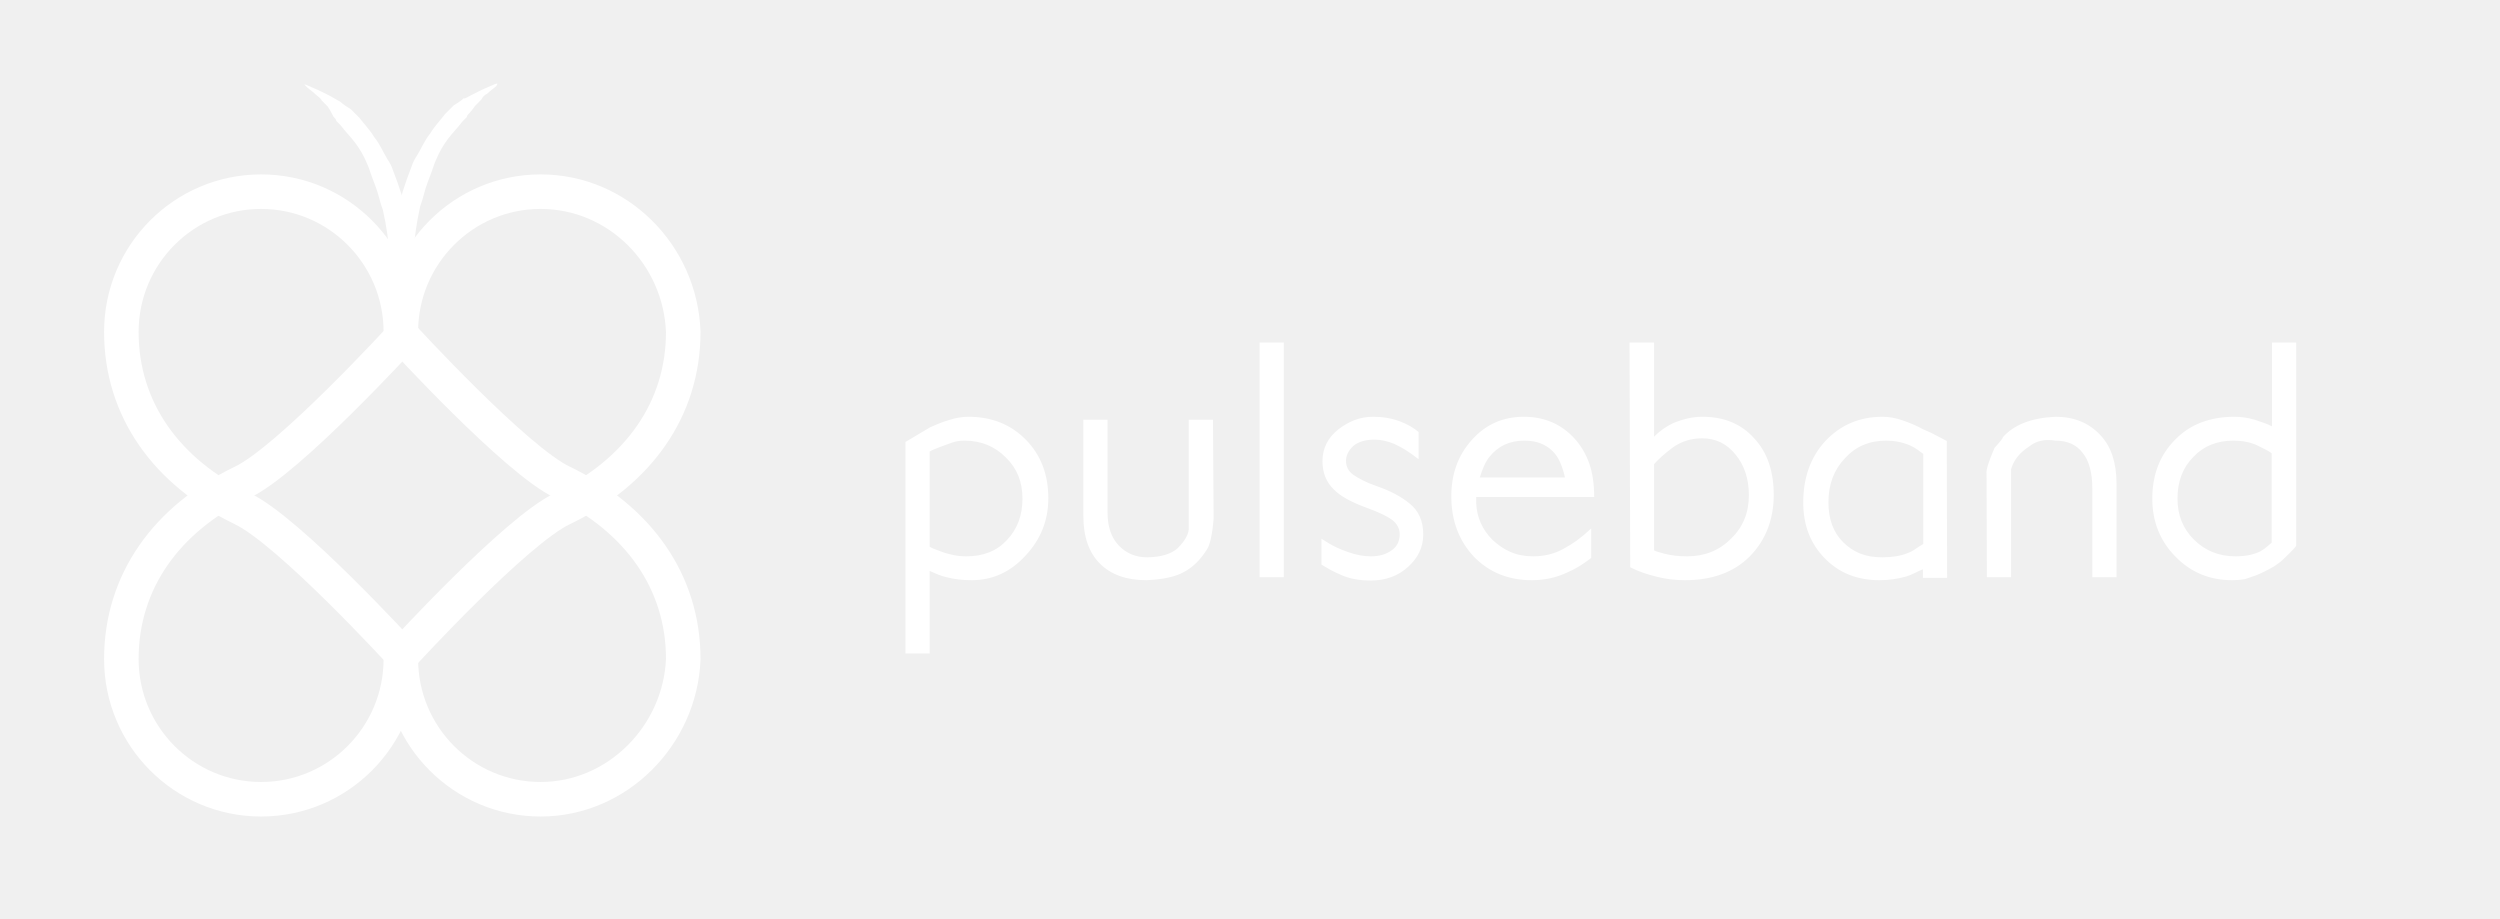
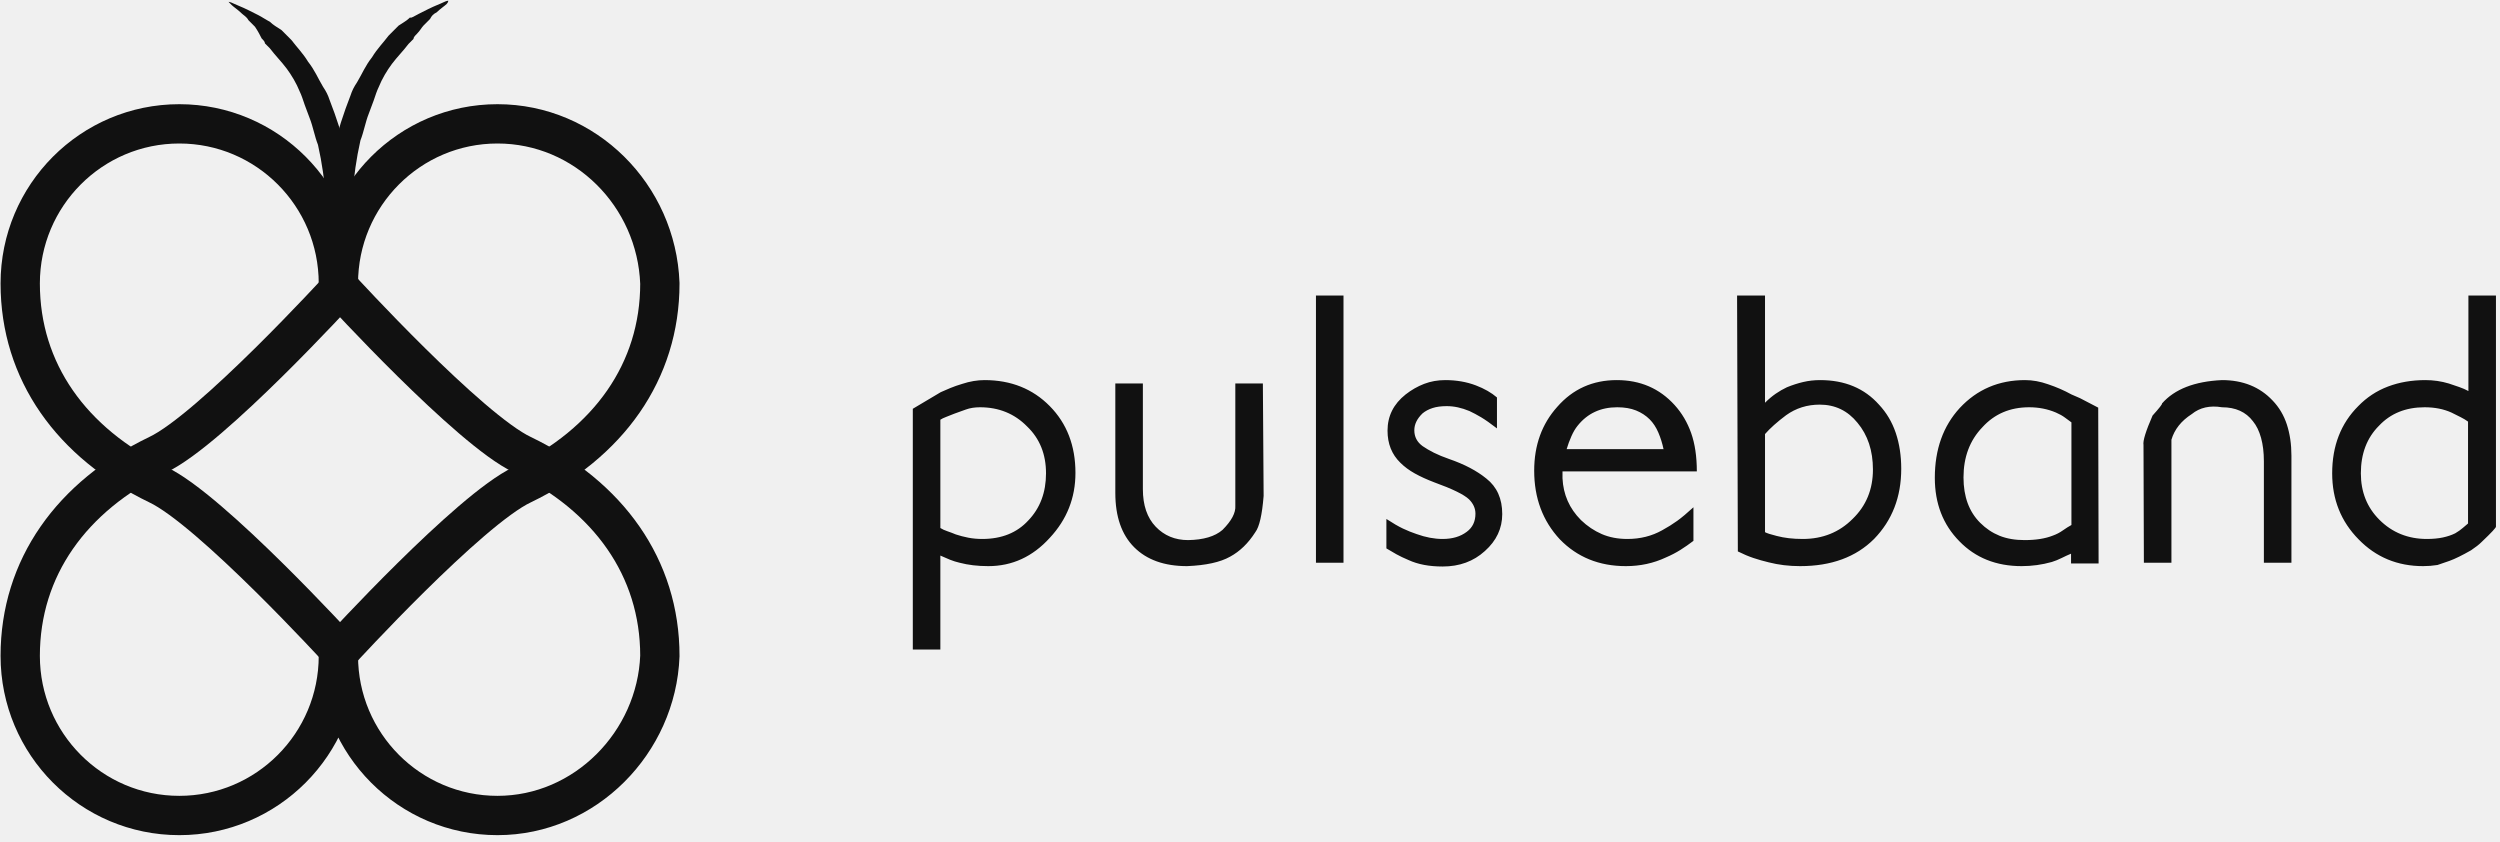
- <svg xmlns="http://www.w3.org/2000/svg" width="362px" height="133px" viewBox="0 0 362 133" version="1.1">
+ <svg xmlns="http://www.w3.org/2000/svg" width="318px" height="107px" viewBox="0 0 318 107" version="1.1">
  <defs />
-   <g id="Elements" stroke="none" stroke-width="1" fill="none" fill-rule="evenodd">
-     <g id="Group-Copy-2" transform="translate(16.79227, 11.95624)">
-       <path d="M42.16,36.509 C42.16,36.509 41.738,35.874 41.317,34.817 C41.106,34.394 40.684,33.759 40.474,32.913 C40.263,32.49 40.263,32.279 40.052,31.856 L40.052,31.221 L40.052,30.587 C39.841,26.992 40.052,22.339 41.106,17.475 C41.317,16.206 41.738,15.148 42.16,13.88 C42.371,13.245 42.581,12.822 42.792,12.188 C43.003,11.553 43.214,11.13 43.635,10.496 C44.268,9.438 44.689,8.381 45.533,7.323 C46.165,6.266 47.008,5.42 47.64,4.574 C47.851,4.363 48.062,4.151 48.273,3.94 C48.484,3.728 48.694,3.517 48.905,3.305 C49.538,2.882 49.959,2.671 50.381,2.248 C50.381,2.459 51.013,2.036 51.435,1.825 C51.856,1.613 52.278,1.402 52.699,1.19 C53.543,0.767 54.175,0.556 54.596,0.344 C55.018,0.133 55.229,0.133 55.229,0.133 C55.229,0.133 55.229,0.344 55.018,0.556 C54.807,0.767 54.175,1.19 53.753,1.613 C53.332,1.825 53.121,2.036 52.91,2.459 C52.699,2.671 52.278,3.094 52.067,3.305 C51.856,3.517 51.645,3.94 51.224,4.363 C51.013,4.574 50.802,4.786 50.802,4.997 C50.591,5.209 50.381,5.42 50.17,5.632 C49.538,6.478 48.694,7.323 48.062,8.169 C47.43,9.015 46.797,10.073 46.376,11.13 C46.165,11.553 45.954,12.188 45.743,12.822 C45.533,13.457 45.322,13.88 45.111,14.514 C44.689,15.571 44.479,16.84 44.057,17.898 C43.003,22.551 42.792,27.203 43.003,30.799 L43.003,31.433 L43.003,32.067 C43.003,32.49 42.792,32.913 42.792,33.125 C42.581,33.759 42.581,34.394 42.371,35.028 C42.371,35.874 42.16,36.509 42.16,36.509 L42.16,36.509 Z" id="Shape" fill="#FFFFFF" />
-       <path d="M40.762,37.075 C40.762,37.075 41.184,36.44 41.605,35.383 C41.816,34.96 42.238,34.326 42.448,33.48 C42.659,33.057 42.659,32.845 42.87,32.422 L42.87,31.788 L42.87,31.153 C43.081,27.558 42.87,22.905 41.816,18.041 C41.605,16.772 41.184,15.715 40.762,14.446 C40.551,13.811 40.341,13.388 40.13,12.754 C39.919,12.119 39.708,11.696 39.287,11.062 C38.654,10.005 38.233,8.947 37.39,7.89 C36.757,6.832 35.914,5.986 35.282,5.14 C35.071,4.929 34.86,4.717 34.649,4.506 C34.438,4.294 34.228,4.083 34.017,3.871 C33.385,3.449 32.963,3.237 32.541,2.814 C32.12,2.603 31.487,2.18 31.066,1.968 C30.644,1.757 30.223,1.545 29.801,1.334 C28.958,0.911 28.326,0.699 27.904,0.488 C27.482,0.276 27.272,0.276 27.272,0.276 C27.272,0.276 27.482,0.488 27.693,0.699 C27.904,0.911 28.536,1.334 28.958,1.757 C29.169,1.968 29.59,2.18 29.801,2.603 C30.012,2.814 30.433,3.237 30.644,3.449 C31.066,4.083 31.277,4.506 31.487,4.929 C31.698,5.14 31.909,5.352 31.909,5.563 C32.12,5.775 32.331,5.986 32.541,6.198 C33.174,7.044 34.017,7.89 34.649,8.736 C35.282,9.582 35.914,10.639 36.336,11.696 C36.546,12.119 36.757,12.754 36.968,13.388 C37.179,14.023 37.39,14.446 37.6,15.08 C38.022,16.138 38.233,17.407 38.654,18.464 C39.708,23.117 39.919,27.77 39.708,31.365 L39.708,31.999 L39.708,32.634 C39.708,33.057 39.919,33.48 39.919,33.691 C40.13,34.326 40.13,34.96 40.341,35.595 C40.551,36.44 40.762,37.075 40.762,37.075 L40.762,37.075 Z" id="Shape" fill="#FFFFFF" />
-       <path d="M61.486,103.775 C50.314,103.775 41.25,94.681 41.25,83.473 C41.25,94.681 32.186,103.775 21.014,103.775 C9.843,103.775 0.779,94.681 0.779,83.473 C0.779,72.264 7.313,63.17 18.274,57.883 C25.019,54.71 41.461,36.734 41.461,36.734 C41.461,36.734 57.903,54.71 64.648,57.883 C75.609,63.17 82.143,72.264 82.143,83.473 C81.722,94.47 72.658,103.775 61.486,103.775 L61.486,103.775 Z" id="Shape" stroke="#FFFFFF" stroke-width="5" />
-       <path d="M61.486,15.797 C50.314,15.797 41.25,24.891 41.25,36.1 C41.25,24.891 32.186,15.797 21.014,15.797 C9.843,15.797 0.779,24.891 0.779,36.1 C0.779,47.308 7.313,56.402 18.274,61.689 C25.019,64.862 41.461,82.838 41.461,82.838 C41.461,82.838 57.903,64.862 64.648,61.689 C75.609,56.402 82.143,47.308 82.143,36.1 C81.722,24.891 72.658,15.797 61.486,15.797 L61.486,15.797 Z" id="Shape" stroke="#FFFFFF" stroke-width="5" />
-       <path d="M135.005,60.2 C135.005,63.368 133.917,66.12 131.741,68.456 C129.565,70.856 126.957,72.056 123.917,72.056 C122.573,72.056 121.357,71.912 120.269,71.624 C119.853,71.528 119.445,71.4 119.045,71.24 C118.645,71.08 118.237,70.904 117.821,70.712 L117.821,82.664 L114.317,82.664 L114.317,52.04 L117.869,49.928 C118.221,49.768 118.629,49.592 119.093,49.4 C119.557,49.208 120.061,49.032 120.605,48.872 C121.085,48.712 121.565,48.592 122.045,48.512 C122.525,48.432 122.989,48.392 123.437,48.392 C126.797,48.392 129.565,49.496 131.741,51.704 C133.917,53.912 135.005,56.744 135.005,60.2 L135.005,60.2 Z M131.261,60.248 C131.261,57.816 130.461,55.832 128.861,54.296 C127.261,52.664 125.261,51.848 122.861,51.848 C122.189,51.848 121.589,51.944 121.061,52.136 C120.533,52.328 120.045,52.504 119.597,52.664 C119.213,52.824 118.869,52.96 118.565,53.072 C118.261,53.184 118.013,53.304 117.821,53.432 L117.821,67.208 C118.077,67.368 118.373,67.504 118.709,67.616 C119.045,67.728 119.405,67.864 119.789,68.024 C120.269,68.184 120.789,68.32 121.349,68.432 C121.909,68.544 122.509,68.6 123.149,68.6 C125.613,68.6 127.565,67.816 129.005,66.248 C130.509,64.68 131.261,62.68 131.261,60.248 L131.261,60.248 Z M158.941,63.128 C158.749,65.528 158.397,67.064 157.885,67.736 C156.989,69.144 155.917,70.184 154.669,70.856 C153.421,71.56 151.597,71.96 149.197,72.056 C146.317,72.056 144.077,71.256 142.477,69.656 C140.877,68.056 140.077,65.752 140.077,62.744 L140.077,48.824 L143.581,48.824 L143.581,62.264 C143.581,64.312 144.125,65.904 145.213,67.04 C146.301,68.176 147.677,68.744 149.341,68.744 C151.293,68.712 152.749,68.28 153.709,67.448 C154.861,66.296 155.405,65.272 155.341,64.376 L155.341,48.824 L158.845,48.824 L158.941,63.128 Z M165.597,71.624 L165.597,37.64 L169.101,37.64 L169.101,71.624 L165.597,71.624 Z M189.293,65.432 C189.293,67.256 188.557,68.824 187.085,70.136 C185.645,71.448 183.853,72.104 181.709,72.104 C180.013,72.104 178.573,71.832 177.389,71.288 C176.781,71.032 176.261,70.784 175.829,70.544 C175.397,70.304 174.973,70.056 174.557,69.8 L174.557,66.056 C175.389,66.6 176.093,67.008 176.669,67.28 C177.245,67.552 177.821,67.784 178.397,67.976 C179.549,68.392 180.653,68.6 181.709,68.6 C182.957,68.6 183.981,68.296 184.781,67.688 C185.517,67.144 185.885,66.376 185.885,65.384 C185.885,64.712 185.613,64.104 185.069,63.56 C184.429,62.952 182.957,62.232 180.653,61.4 C179.725,61.048 178.901,60.672 178.181,60.272 C177.461,59.872 176.845,59.416 176.333,58.904 C175.245,57.848 174.701,56.488 174.701,54.824 C174.701,52.968 175.469,51.432 177.005,50.216 C177.741,49.64 178.525,49.192 179.357,48.872 C180.189,48.552 181.085,48.392 182.045,48.392 C183.453,48.392 184.749,48.616 185.933,49.064 C187.021,49.48 187.917,49.992 188.621,50.6 L188.621,54.536 C187.789,53.896 187.117,53.424 186.605,53.12 C186.093,52.816 185.597,52.552 185.117,52.328 C184.125,51.912 183.165,51.704 182.237,51.704 C181.533,51.704 180.933,51.784 180.437,51.944 C179.941,52.104 179.517,52.328 179.165,52.616 C178.461,53.288 178.109,54.008 178.109,54.776 C178.109,55.608 178.461,56.28 179.165,56.792 C179.581,57.08 180.061,57.36 180.605,57.632 C181.149,57.904 181.789,58.168 182.525,58.424 C184.477,59.096 186.061,59.928 187.277,60.92 C188.621,61.976 189.293,63.48 189.293,65.432 L189.293,65.432 Z M196.957,60.008 L196.957,60.872 C197.053,62.952 197.837,64.728 199.309,66.2 C200.109,66.968 200.989,67.56 201.949,67.976 C202.909,68.392 203.997,68.6 205.213,68.6 C206.845,68.6 208.317,68.232 209.629,67.496 C210.333,67.112 210.973,66.712 211.549,66.296 C212.125,65.88 212.813,65.304 213.613,64.568 L213.613,68.84 C213.069,69.256 212.517,69.64 211.957,69.992 C211.397,70.344 210.781,70.664 210.109,70.952 C208.541,71.688 206.845,72.056 205.021,72.056 C201.629,72.056 198.829,70.92 196.621,68.648 C194.445,66.312 193.357,63.4 193.357,59.912 C193.357,56.68 194.333,53.976 196.285,51.8 C198.269,49.528 200.797,48.392 203.869,48.392 C206.845,48.392 209.293,49.448 211.213,51.56 C212.141,52.584 212.845,53.776 213.325,55.136 C213.805,56.496 214.045,58.12 214.045,60.008 L196.957,60.008 Z M209.821,57.224 C209.661,56.456 209.437,55.736 209.149,55.064 C208.861,54.392 208.493,53.832 208.045,53.384 C207.565,52.904 206.989,52.528 206.317,52.256 C205.645,51.984 204.845,51.848 203.917,51.848 C201.805,51.848 200.125,52.632 198.877,54.2 C198.589,54.552 198.325,55 198.085,55.544 C197.845,56.088 197.645,56.632 197.485,57.176 L209.821,57.176 L209.821,57.224 Z M240.045,59.672 C240.045,63.256 238.893,66.232 236.589,68.6 C234.285,70.904 231.149,72.056 227.181,72.056 C225.773,72.056 224.445,71.896 223.197,71.576 C222.525,71.416 221.877,71.232 221.253,71.024 C220.629,70.816 219.965,70.536 219.261,70.184 L219.165,37.64 L222.717,37.64 L222.717,51.272 C223.165,50.824 223.621,50.44 224.085,50.12 C224.549,49.8 225.021,49.528 225.501,49.304 C226.205,49.016 226.901,48.792 227.589,48.632 C228.277,48.472 228.989,48.392 229.725,48.392 C232.861,48.392 235.357,49.432 237.213,51.512 C238.173,52.536 238.885,53.736 239.349,55.112 C239.813,56.488 240.045,58.008 240.045,59.672 L240.045,59.672 Z M236.445,59.768 C236.445,57.368 235.789,55.384 234.477,53.816 C233.229,52.28 231.629,51.512 229.677,51.512 C228.077,51.512 226.653,51.96 225.405,52.856 C224.253,53.72 223.357,54.52 222.717,55.256 L222.717,67.736 C222.941,67.864 223.437,68.024 224.205,68.216 C225.165,68.472 226.269,68.6 227.517,68.6 C230.045,68.6 232.157,67.752 233.853,66.056 C235.581,64.392 236.445,62.296 236.445,59.768 L236.445,59.768 Z M261.645,71.72 L261.645,70.472 C261.261,70.632 260.861,70.816 260.445,71.024 C260.029,71.232 259.613,71.4 259.197,71.528 C257.949,71.88 256.669,72.056 255.357,72.056 C252.125,72.056 249.485,71 247.437,68.888 C245.357,66.776 244.317,64.088 244.317,60.824 C244.317,57.208 245.373,54.248 247.485,51.944 C249.693,49.576 252.461,48.392 255.789,48.392 C256.749,48.392 257.725,48.568 258.717,48.92 C259.773,49.272 260.765,49.704 261.693,50.216 L262.797,50.696 L265.101,51.896 L265.149,71.72 L261.645,71.72 Z M261.693,53.768 C261.469,53.608 261.197,53.408 260.877,53.168 C260.557,52.928 260.173,52.712 259.725,52.52 C258.669,52.072 257.533,51.848 256.317,51.848 C253.885,51.848 251.901,52.696 250.365,54.392 C248.765,56.056 247.965,58.184 247.965,60.776 C247.965,63.208 248.669,65.128 250.077,66.536 C250.813,67.272 251.637,67.824 252.549,68.192 C253.461,68.56 254.525,68.744 255.741,68.744 C257.181,68.744 258.381,68.552 259.341,68.168 C259.789,68.008 260.205,67.792 260.589,67.52 C260.973,67.248 261.341,67.016 261.693,66.824 L261.693,53.768 Z M286.173,71.624 L286.173,58.712 C286.173,57.592 286.053,56.6 285.813,55.736 C285.573,54.872 285.229,54.168 284.781,53.624 C283.885,52.44 282.573,51.848 280.845,51.848 C279.309,51.592 278.029,51.88 277.005,52.712 C275.661,53.576 274.797,54.664 274.413,55.976 L274.413,71.624 L270.909,71.624 L270.861,56.648 C270.765,56.136 271.149,54.888 272.013,52.904 C272.877,51.944 273.277,51.432 273.213,51.368 C274.813,49.544 277.357,48.552 280.845,48.392 C283.501,48.392 285.645,49.256 287.277,50.984 C288.109,51.848 288.717,52.872 289.101,54.056 C289.485,55.24 289.677,56.552 289.677,57.992 L289.677,71.624 L286.173,71.624 Z M315.693,67.016 C315.757,67.112 315.149,67.768 313.869,68.984 C313.549,69.304 313.101,69.656 312.525,70.04 C311.405,70.68 310.493,71.128 309.789,71.384 C309.533,71.48 309.021,71.656 308.253,71.912 C307.645,72.008 307.037,72.056 306.429,72.056 C303.165,72.056 300.429,70.92 298.221,68.648 C295.981,66.376 294.861,63.576 294.861,60.248 C294.861,56.76 295.965,53.912 298.173,51.704 C299.261,50.584 300.525,49.752 301.965,49.208 C303.405,48.664 304.989,48.392 306.717,48.392 C307.741,48.392 308.733,48.536 309.693,48.824 C310.173,48.984 310.621,49.136 311.037,49.28 C311.453,49.424 311.837,49.592 312.189,49.784 L312.189,37.64 L315.693,37.64 L315.693,67.016 Z M312.141,53.672 C311.885,53.48 311.581,53.296 311.229,53.12 C310.877,52.944 310.477,52.744 310.029,52.52 C309.037,52.072 307.901,51.848 306.621,51.848 C304.221,51.848 302.285,52.632 300.813,54.2 C299.277,55.736 298.509,57.752 298.509,60.248 C298.509,62.616 299.293,64.584 300.861,66.152 C302.493,67.784 304.509,68.6 306.909,68.6 C307.677,68.6 308.357,68.536 308.949,68.408 C309.541,68.28 310.061,68.104 310.509,67.88 C310.893,67.656 311.221,67.424 311.493,67.184 C311.765,66.944 311.981,66.76 312.141,66.632 L312.141,53.672 Z" id="pulseband-copy" fill="#FFFFFF" />
+   <g id="Page-1" stroke="none" stroke-width="1" fill="none" fill-rule="evenodd">
+     <g id="pulseband-logo" transform="translate(1, -1)">
+       <g id="Elements">
+         <g id="Group-Copy-2" transform="translate(0.792265, 0.956245)">
+           <path d="M42.16,36.509 C42.16,36.509 41.738,35.874 41.317,34.817 C41.106,34.394 40.684,33.759 40.474,32.913 C40.263,32.49 40.263,32.279 40.052,31.856 L40.052,31.221 L40.052,30.587 C39.841,26.992 40.052,22.339 41.106,17.475 C41.317,16.206 41.738,15.148 42.16,13.88 C42.371,13.245 42.581,12.822 42.792,12.188 C43.003,11.553 43.214,11.13 43.635,10.496 C44.268,9.438 44.689,8.381 45.533,7.323 C46.165,6.266 47.008,5.42 47.64,4.574 C47.851,4.363 48.062,4.151 48.273,3.94 C48.484,3.728 48.694,3.517 48.905,3.305 C49.538,2.882 49.959,2.671 50.381,2.248 C50.381,2.459 51.013,2.036 51.435,1.825 C51.856,1.613 52.278,1.402 52.699,1.19 C53.543,0.767 54.175,0.556 54.596,0.344 C55.018,0.133 55.229,0.133 55.229,0.133 C55.229,0.133 55.229,0.344 55.018,0.556 C54.807,0.767 54.175,1.19 53.753,1.613 C53.332,1.825 53.121,2.036 52.91,2.459 C52.699,2.671 52.278,3.094 52.067,3.305 C51.856,3.517 51.645,3.94 51.224,4.363 C51.013,4.574 50.802,4.786 50.802,4.997 C50.591,5.209 50.381,5.42 50.17,5.632 C49.538,6.478 48.694,7.323 48.062,8.169 C47.43,9.015 46.797,10.073 46.376,11.13 C46.165,11.553 45.954,12.188 45.743,12.822 C45.533,13.457 45.322,13.88 45.111,14.514 C44.689,15.571 44.479,16.84 44.057,17.898 C43.003,22.551 42.792,27.203 43.003,30.799 L43.003,31.433 L43.003,32.067 C43.003,32.49 42.792,32.913 42.792,33.125 C42.581,33.759 42.581,34.394 42.371,35.028 C42.371,35.874 42.16,36.509 42.16,36.509 L42.16,36.509 L42.16,36.509 Z" id="Shape" fill="#111111" />
+           <path d="M40.762,37.075 C40.762,37.075 41.184,36.44 41.605,35.383 C41.816,34.96 42.238,34.326 42.448,33.48 C42.659,33.057 42.659,32.845 42.87,32.422 L42.87,31.788 L42.87,31.153 C43.081,27.558 42.87,22.905 41.816,18.041 C41.605,16.772 41.184,15.715 40.762,14.446 C40.551,13.811 40.341,13.388 40.13,12.754 C39.919,12.119 39.708,11.696 39.287,11.062 C38.654,10.005 38.233,8.947 37.39,7.89 C36.757,6.832 35.914,5.986 35.282,5.14 C35.071,4.929 34.86,4.717 34.649,4.506 C34.438,4.294 34.228,4.083 34.017,3.871 C33.385,3.449 32.963,3.237 32.541,2.814 C32.12,2.603 31.487,2.18 31.066,1.968 C30.644,1.757 30.223,1.545 29.801,1.334 C28.958,0.911 28.326,0.699 27.904,0.488 C27.482,0.276 27.272,0.276 27.272,0.276 C27.272,0.276 27.482,0.488 27.693,0.699 C27.904,0.911 28.536,1.334 28.958,1.757 C29.169,1.968 29.59,2.18 29.801,2.603 C30.012,2.814 30.433,3.237 30.644,3.449 C31.066,4.083 31.277,4.506 31.487,4.929 C31.698,5.14 31.909,5.352 31.909,5.563 C32.12,5.775 32.331,5.986 32.541,6.198 C33.174,7.044 34.017,7.89 34.649,8.736 C35.282,9.582 35.914,10.639 36.336,11.696 C36.546,12.119 36.757,12.754 36.968,13.388 C37.179,14.023 37.39,14.446 37.6,15.08 C38.022,16.138 38.233,17.407 38.654,18.464 C39.708,23.117 39.919,27.77 39.708,31.365 L39.708,31.999 L39.708,32.634 C39.708,33.057 39.919,33.48 39.919,33.691 C40.13,34.326 40.13,34.96 40.341,35.595 C40.551,36.44 40.762,37.075 40.762,37.075 L40.762,37.075 L40.762,37.075 Z" id="Shape" fill="#111111" />
+           <path d="M61.486,103.775 C50.314,103.775 41.25,94.681 41.25,83.473 C41.25,94.681 32.186,103.775 21.014,103.775 C9.843,103.775 0.779,94.681 0.779,83.473 C0.779,72.264 7.313,63.17 18.274,57.883 C25.019,54.71 41.461,36.734 41.461,36.734 C41.461,36.734 57.903,54.71 64.648,57.883 C75.609,63.17 82.143,72.264 82.143,83.473 C81.722,94.47 72.658,103.775 61.486,103.775 L61.486,103.775 L61.486,103.775 Z" id="Shape" stroke="#111111" stroke-width="5" />
+           <path d="M61.486,15.797 C50.314,15.797 41.25,24.891 41.25,36.1 C41.25,24.891 32.186,15.797 21.014,15.797 C9.843,15.797 0.779,24.891 0.779,36.1 C0.779,47.308 7.313,56.402 18.274,61.689 C25.019,64.862 41.461,82.838 41.461,82.838 C41.461,82.838 57.903,64.862 64.648,61.689 C75.609,56.402 82.143,47.308 82.143,36.1 C81.722,24.891 72.658,15.797 61.486,15.797 L61.486,15.797 L61.486,15.797 Z" id="Shape" stroke="#111111" stroke-width="5" />
+           <path d="M135.005,60.2 C135.005,63.368 133.917,66.12 131.741,68.456 C129.565,70.856 126.957,72.056 123.917,72.056 C122.573,72.056 121.357,71.912 120.269,71.624 C119.853,71.528 119.445,71.4 119.045,71.24 C118.645,71.08 118.237,70.904 117.821,70.712 L117.821,82.664 L114.317,82.664 L114.317,52.04 L117.869,49.928 C118.221,49.768 118.629,49.592 119.093,49.4 C119.557,49.208 120.061,49.032 120.605,48.872 C121.085,48.712 121.565,48.592 122.045,48.512 C122.525,48.432 122.989,48.392 123.437,48.392 C126.797,48.392 129.565,49.496 131.741,51.704 C133.917,53.912 135.005,56.744 135.005,60.2 L135.005,60.2 L135.005,60.2 Z M131.261,60.248 C131.261,57.816 130.461,55.832 128.861,54.296 C127.261,52.664 125.261,51.848 122.861,51.848 C122.189,51.848 121.589,51.944 121.061,52.136 C120.533,52.328 120.045,52.504 119.597,52.664 C119.213,52.824 118.869,52.96 118.565,53.072 C118.261,53.184 118.013,53.304 117.821,53.432 L117.821,67.208 C118.077,67.368 118.373,67.504 118.709,67.616 C119.045,67.728 119.405,67.864 119.789,68.024 C120.269,68.184 120.789,68.32 121.349,68.432 C121.909,68.544 122.509,68.6 123.149,68.6 C125.613,68.6 127.565,67.816 129.005,66.248 C130.509,64.68 131.261,62.68 131.261,60.248 L131.261,60.248 L131.261,60.248 Z M158.941,63.128 C158.749,65.528 158.397,67.064 157.885,67.736 C156.989,69.144 155.917,70.184 154.669,70.856 C153.421,71.56 151.597,71.96 149.197,72.056 C146.317,72.056 144.077,71.256 142.477,69.656 C140.877,68.056 140.077,65.752 140.077,62.744 L140.077,48.824 L143.581,48.824 L143.581,62.264 C143.581,64.312 144.125,65.904 145.213,67.04 C146.301,68.176 147.677,68.744 149.341,68.744 C151.293,68.712 152.749,68.28 153.709,67.448 C154.861,66.296 155.405,65.272 155.341,64.376 L155.341,48.824 L158.845,48.824 L158.941,63.128 L158.941,63.128 Z M165.597,71.624 L165.597,37.64 L169.101,37.64 L169.101,71.624 L165.597,71.624 L165.597,71.624 Z M189.293,65.432 C189.293,67.256 188.557,68.824 187.085,70.136 C185.645,71.448 183.853,72.104 181.709,72.104 C180.013,72.104 178.573,71.832 177.389,71.288 C176.781,71.032 176.261,70.784 175.829,70.544 C175.397,70.304 174.973,70.056 174.557,69.8 L174.557,66.056 C175.389,66.6 176.093,67.008 176.669,67.28 C177.245,67.552 177.821,67.784 178.397,67.976 C179.549,68.392 180.653,68.6 181.709,68.6 C182.957,68.6 183.981,68.296 184.781,67.688 C185.517,67.144 185.885,66.376 185.885,65.384 C185.885,64.712 185.613,64.104 185.069,63.56 C184.429,62.952 182.957,62.232 180.653,61.4 C179.725,61.048 178.901,60.672 178.181,60.272 C177.461,59.872 176.845,59.416 176.333,58.904 C175.245,57.848 174.701,56.488 174.701,54.824 C174.701,52.968 175.469,51.432 177.005,50.216 C177.741,49.64 178.525,49.192 179.357,48.872 C180.189,48.552 181.085,48.392 182.045,48.392 C183.453,48.392 184.749,48.616 185.933,49.064 C187.021,49.48 187.917,49.992 188.621,50.6 L188.621,54.536 C187.789,53.896 187.117,53.424 186.605,53.12 C186.093,52.816 185.597,52.552 185.117,52.328 C184.125,51.912 183.165,51.704 182.237,51.704 C181.533,51.704 180.933,51.784 180.437,51.944 C179.941,52.104 179.517,52.328 179.165,52.616 C178.461,53.288 178.109,54.008 178.109,54.776 C178.109,55.608 178.461,56.28 179.165,56.792 C179.581,57.08 180.061,57.36 180.605,57.632 C181.149,57.904 181.789,58.168 182.525,58.424 C184.477,59.096 186.061,59.928 187.277,60.92 C188.621,61.976 189.293,63.48 189.293,65.432 L189.293,65.432 L189.293,65.432 Z M196.957,60.008 L196.957,60.872 C197.053,62.952 197.837,64.728 199.309,66.2 C200.109,66.968 200.989,67.56 201.949,67.976 C202.909,68.392 203.997,68.6 205.213,68.6 C206.845,68.6 208.317,68.232 209.629,67.496 C210.333,67.112 210.973,66.712 211.549,66.296 C212.125,65.88 212.813,65.304 213.613,64.568 L213.613,68.84 C213.069,69.256 212.517,69.64 211.957,69.992 C211.397,70.344 210.781,70.664 210.109,70.952 C208.541,71.688 206.845,72.056 205.021,72.056 C201.629,72.056 198.829,70.92 196.621,68.648 C194.445,66.312 193.357,63.4 193.357,59.912 C193.357,56.68 194.333,53.976 196.285,51.8 C198.269,49.528 200.797,48.392 203.869,48.392 C206.845,48.392 209.293,49.448 211.213,51.56 C212.141,52.584 212.845,53.776 213.325,55.136 C213.805,56.496 214.045,58.12 214.045,60.008 L196.957,60.008 L196.957,60.008 Z M209.821,57.224 C209.661,56.456 209.437,55.736 209.149,55.064 C208.861,54.392 208.493,53.832 208.045,53.384 C207.565,52.904 206.989,52.528 206.317,52.256 C205.645,51.984 204.845,51.848 203.917,51.848 C201.805,51.848 200.125,52.632 198.877,54.2 C198.589,54.552 198.325,55 198.085,55.544 C197.845,56.088 197.645,56.632 197.485,57.176 L209.821,57.176 L209.821,57.224 L209.821,57.224 Z M240.045,59.672 C240.045,63.256 238.893,66.232 236.589,68.6 C234.285,70.904 231.149,72.056 227.181,72.056 C225.773,72.056 224.445,71.896 223.197,71.576 C222.525,71.416 221.877,71.232 221.253,71.024 C220.629,70.816 219.965,70.536 219.261,70.184 L219.165,37.64 L222.717,37.64 L222.717,51.272 C223.165,50.824 223.621,50.44 224.085,50.12 C224.549,49.8 225.021,49.528 225.501,49.304 C226.205,49.016 226.901,48.792 227.589,48.632 C228.277,48.472 228.989,48.392 229.725,48.392 C232.861,48.392 235.357,49.432 237.213,51.512 C238.173,52.536 238.885,53.736 239.349,55.112 C239.813,56.488 240.045,58.008 240.045,59.672 L240.045,59.672 L240.045,59.672 Z M236.445,59.768 C236.445,57.368 235.789,55.384 234.477,53.816 C233.229,52.28 231.629,51.512 229.677,51.512 C228.077,51.512 226.653,51.96 225.405,52.856 C224.253,53.72 223.357,54.52 222.717,55.256 L222.717,67.736 C222.941,67.864 223.437,68.024 224.205,68.216 C225.165,68.472 226.269,68.6 227.517,68.6 C230.045,68.6 232.157,67.752 233.853,66.056 C235.581,64.392 236.445,62.296 236.445,59.768 L236.445,59.768 L236.445,59.768 Z M261.645,71.72 L261.645,70.472 C261.261,70.632 260.861,70.816 260.445,71.024 C260.029,71.232 259.613,71.4 259.197,71.528 C257.949,71.88 256.669,72.056 255.357,72.056 C252.125,72.056 249.485,71 247.437,68.888 C245.357,66.776 244.317,64.088 244.317,60.824 C244.317,57.208 245.373,54.248 247.485,51.944 C249.693,49.576 252.461,48.392 255.789,48.392 C256.749,48.392 257.725,48.568 258.717,48.92 C259.773,49.272 260.765,49.704 261.693,50.216 L262.797,50.696 L265.101,51.896 L265.149,71.72 L261.645,71.72 L261.645,71.72 Z M261.693,53.768 C261.469,53.608 261.197,53.408 260.877,53.168 C260.557,52.928 260.173,52.712 259.725,52.52 C258.669,52.072 257.533,51.848 256.317,51.848 C253.885,51.848 251.901,52.696 250.365,54.392 C248.765,56.056 247.965,58.184 247.965,60.776 C247.965,63.208 248.669,65.128 250.077,66.536 C250.813,67.272 251.637,67.824 252.549,68.192 C253.461,68.56 254.525,68.744 255.741,68.744 C257.181,68.744 258.381,68.552 259.341,68.168 C259.789,68.008 260.205,67.792 260.589,67.52 C260.973,67.248 261.341,67.016 261.693,66.824 L261.693,53.768 L261.693,53.768 Z M286.173,71.624 L286.173,58.712 C286.173,57.592 286.053,56.6 285.813,55.736 C285.573,54.872 285.229,54.168 284.781,53.624 C283.885,52.44 282.573,51.848 280.845,51.848 C279.309,51.592 278.029,51.88 277.005,52.712 C275.661,53.576 274.797,54.664 274.413,55.976 L274.413,71.624 L270.909,71.624 L270.861,56.648 C270.765,56.136 271.149,54.888 272.013,52.904 C272.877,51.944 273.277,51.432 273.213,51.368 C274.813,49.544 277.357,48.552 280.845,48.392 C283.501,48.392 285.645,49.256 287.277,50.984 C288.109,51.848 288.717,52.872 289.101,54.056 C289.485,55.24 289.677,56.552 289.677,57.992 L289.677,71.624 L286.173,71.624 L286.173,71.624 Z M315.693,67.016 C315.757,67.112 315.149,67.768 313.869,68.984 C313.549,69.304 313.101,69.656 312.525,70.04 C311.405,70.68 310.493,71.128 309.789,71.384 C309.533,71.48 309.021,71.656 308.253,71.912 C307.645,72.008 307.037,72.056 306.429,72.056 C303.165,72.056 300.429,70.92 298.221,68.648 C295.981,66.376 294.861,63.576 294.861,60.248 C294.861,56.76 295.965,53.912 298.173,51.704 C299.261,50.584 300.525,49.752 301.965,49.208 C303.405,48.664 304.989,48.392 306.717,48.392 C307.741,48.392 308.733,48.536 309.693,48.824 C310.173,48.984 310.621,49.136 311.037,49.28 C311.453,49.424 311.837,49.592 312.189,49.784 L312.189,37.64 L315.693,37.64 L315.693,67.016 L315.693,67.016 Z M312.141,53.672 C311.885,53.48 311.581,53.296 311.229,53.12 C310.877,52.944 310.477,52.744 310.029,52.52 C309.037,52.072 307.901,51.848 306.621,51.848 C304.221,51.848 302.285,52.632 300.813,54.2 C299.277,55.736 298.509,57.752 298.509,60.248 C298.509,62.616 299.293,64.584 300.861,66.152 C302.493,67.784 304.509,68.6 306.909,68.6 C307.677,68.6 308.357,68.536 308.949,68.408 C309.541,68.28 310.061,68.104 310.509,67.88 C310.893,67.656 311.221,67.424 311.493,67.184 C311.765,66.944 311.981,66.76 312.141,66.632 L312.141,53.672 L312.141,53.672 Z" id="pulseband-copy" fill="#111111" />
+         </g>
+       </g>
    </g>
  </g>
</svg>
